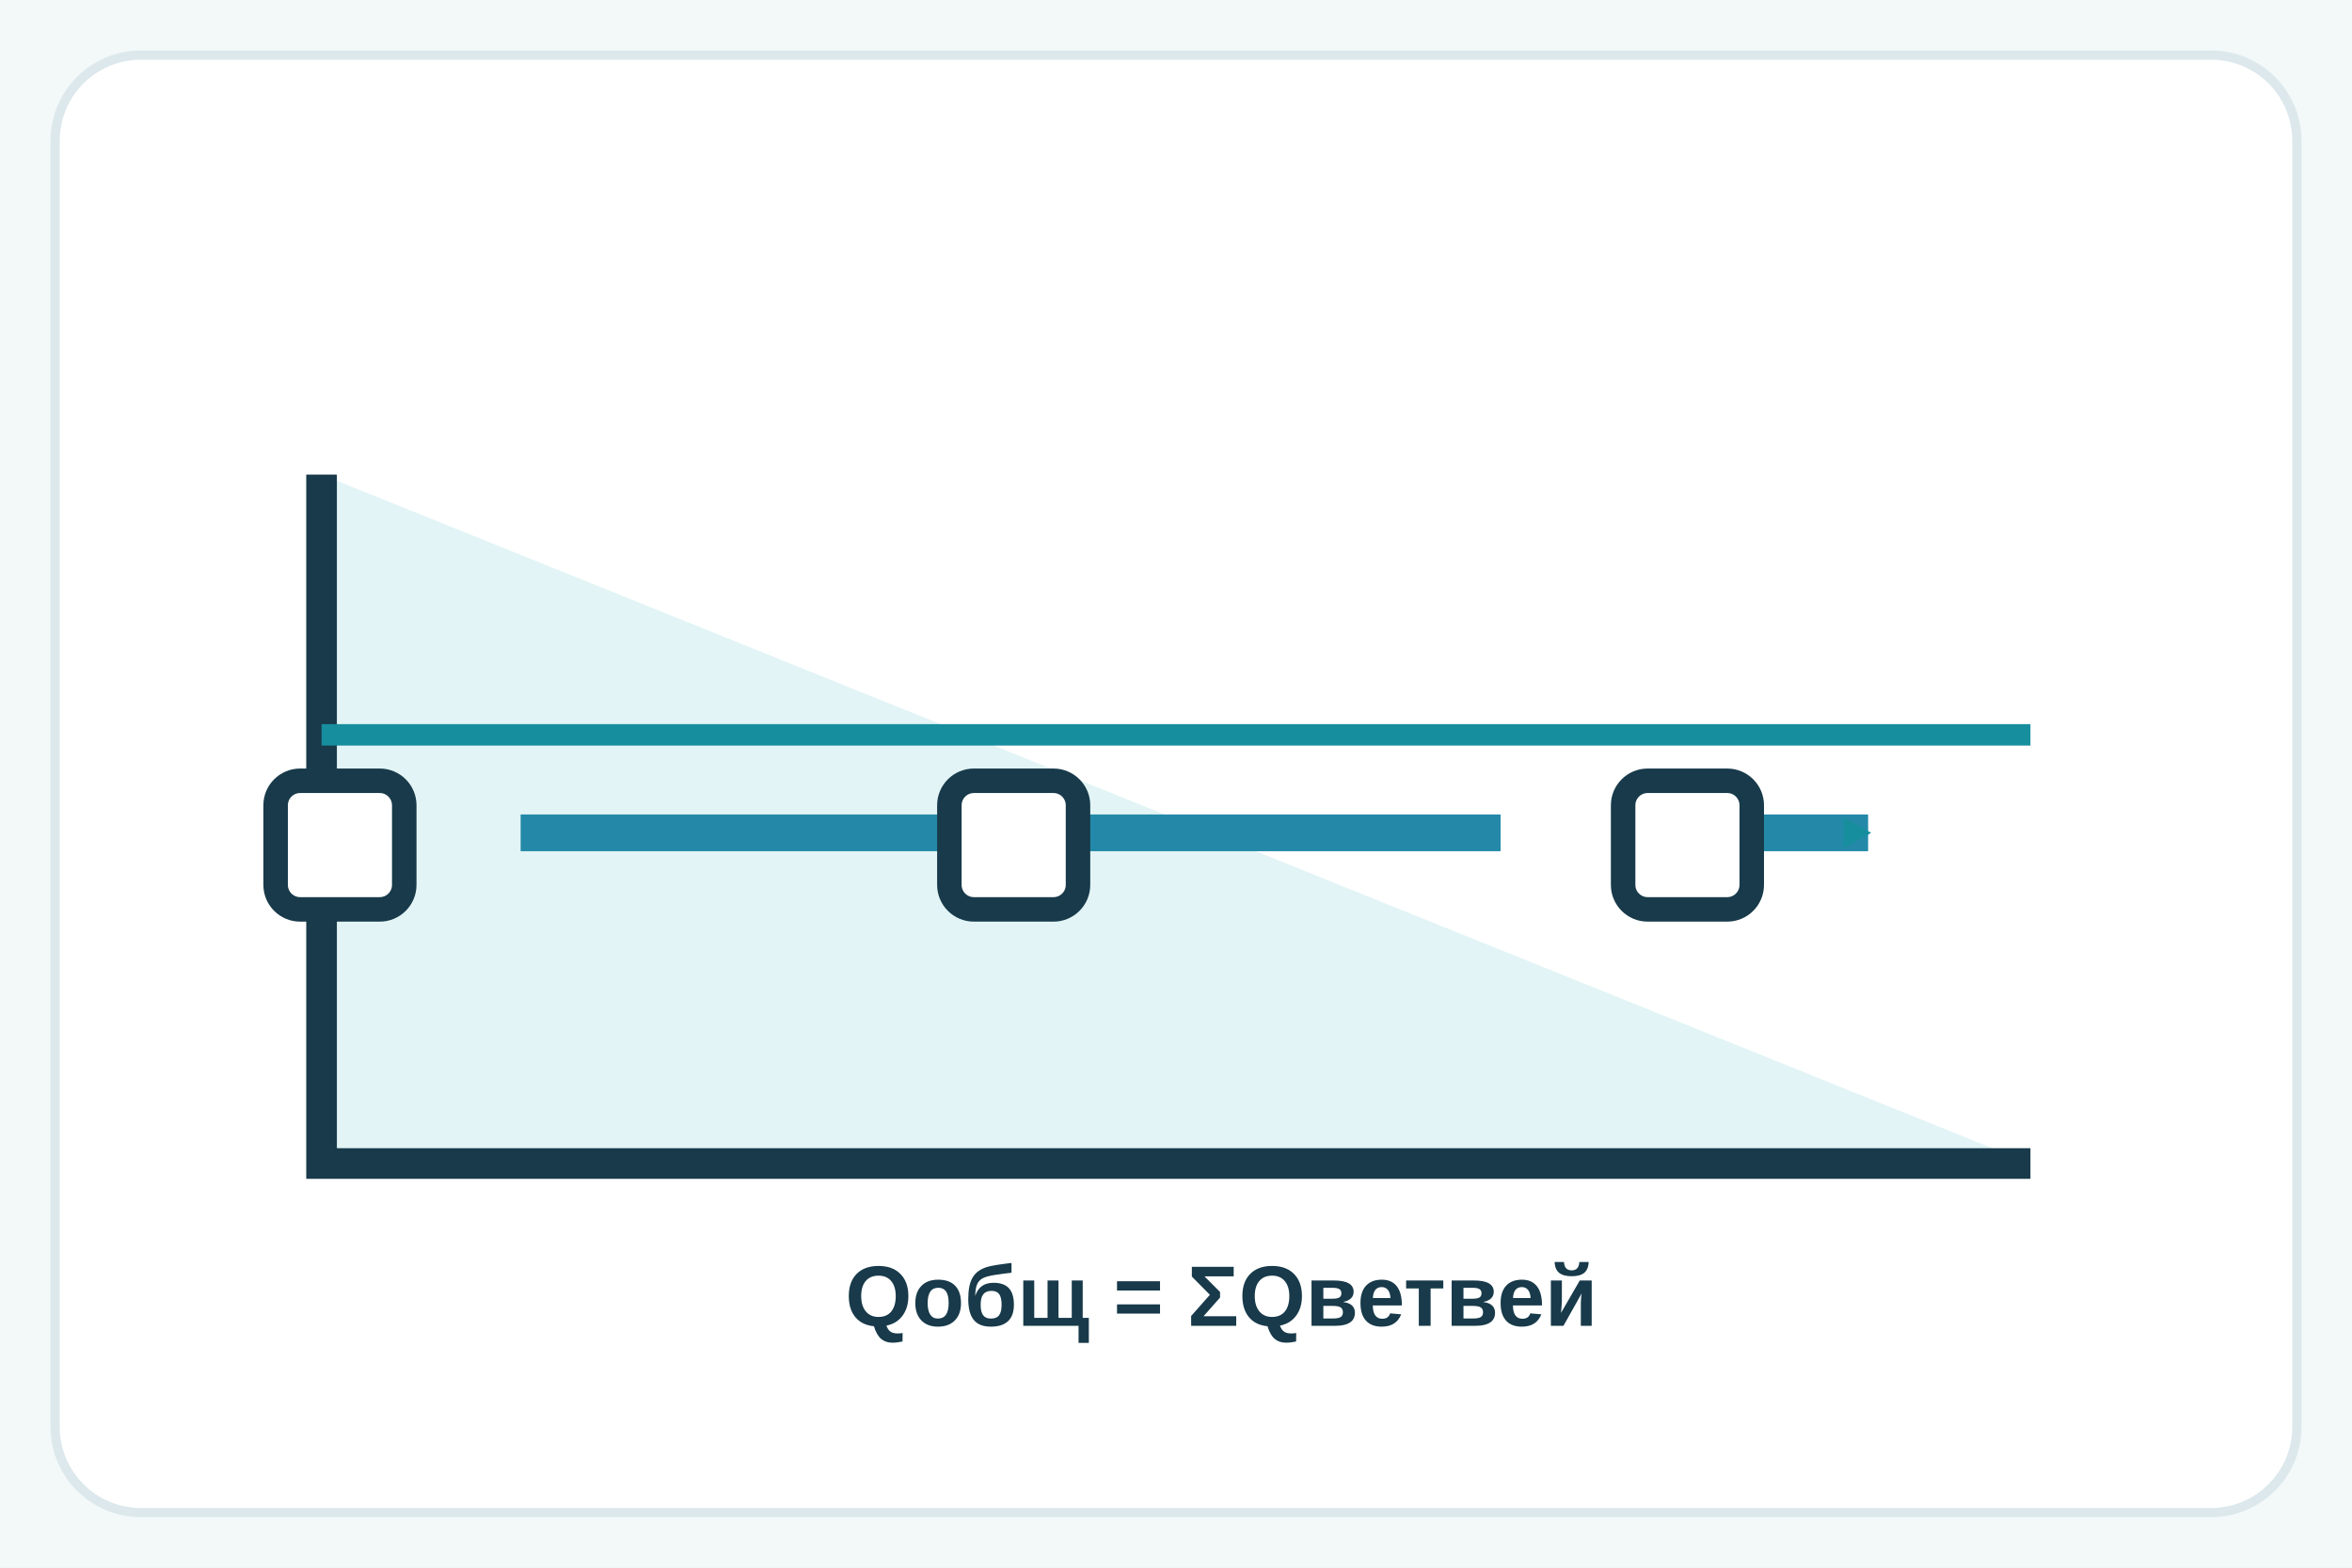
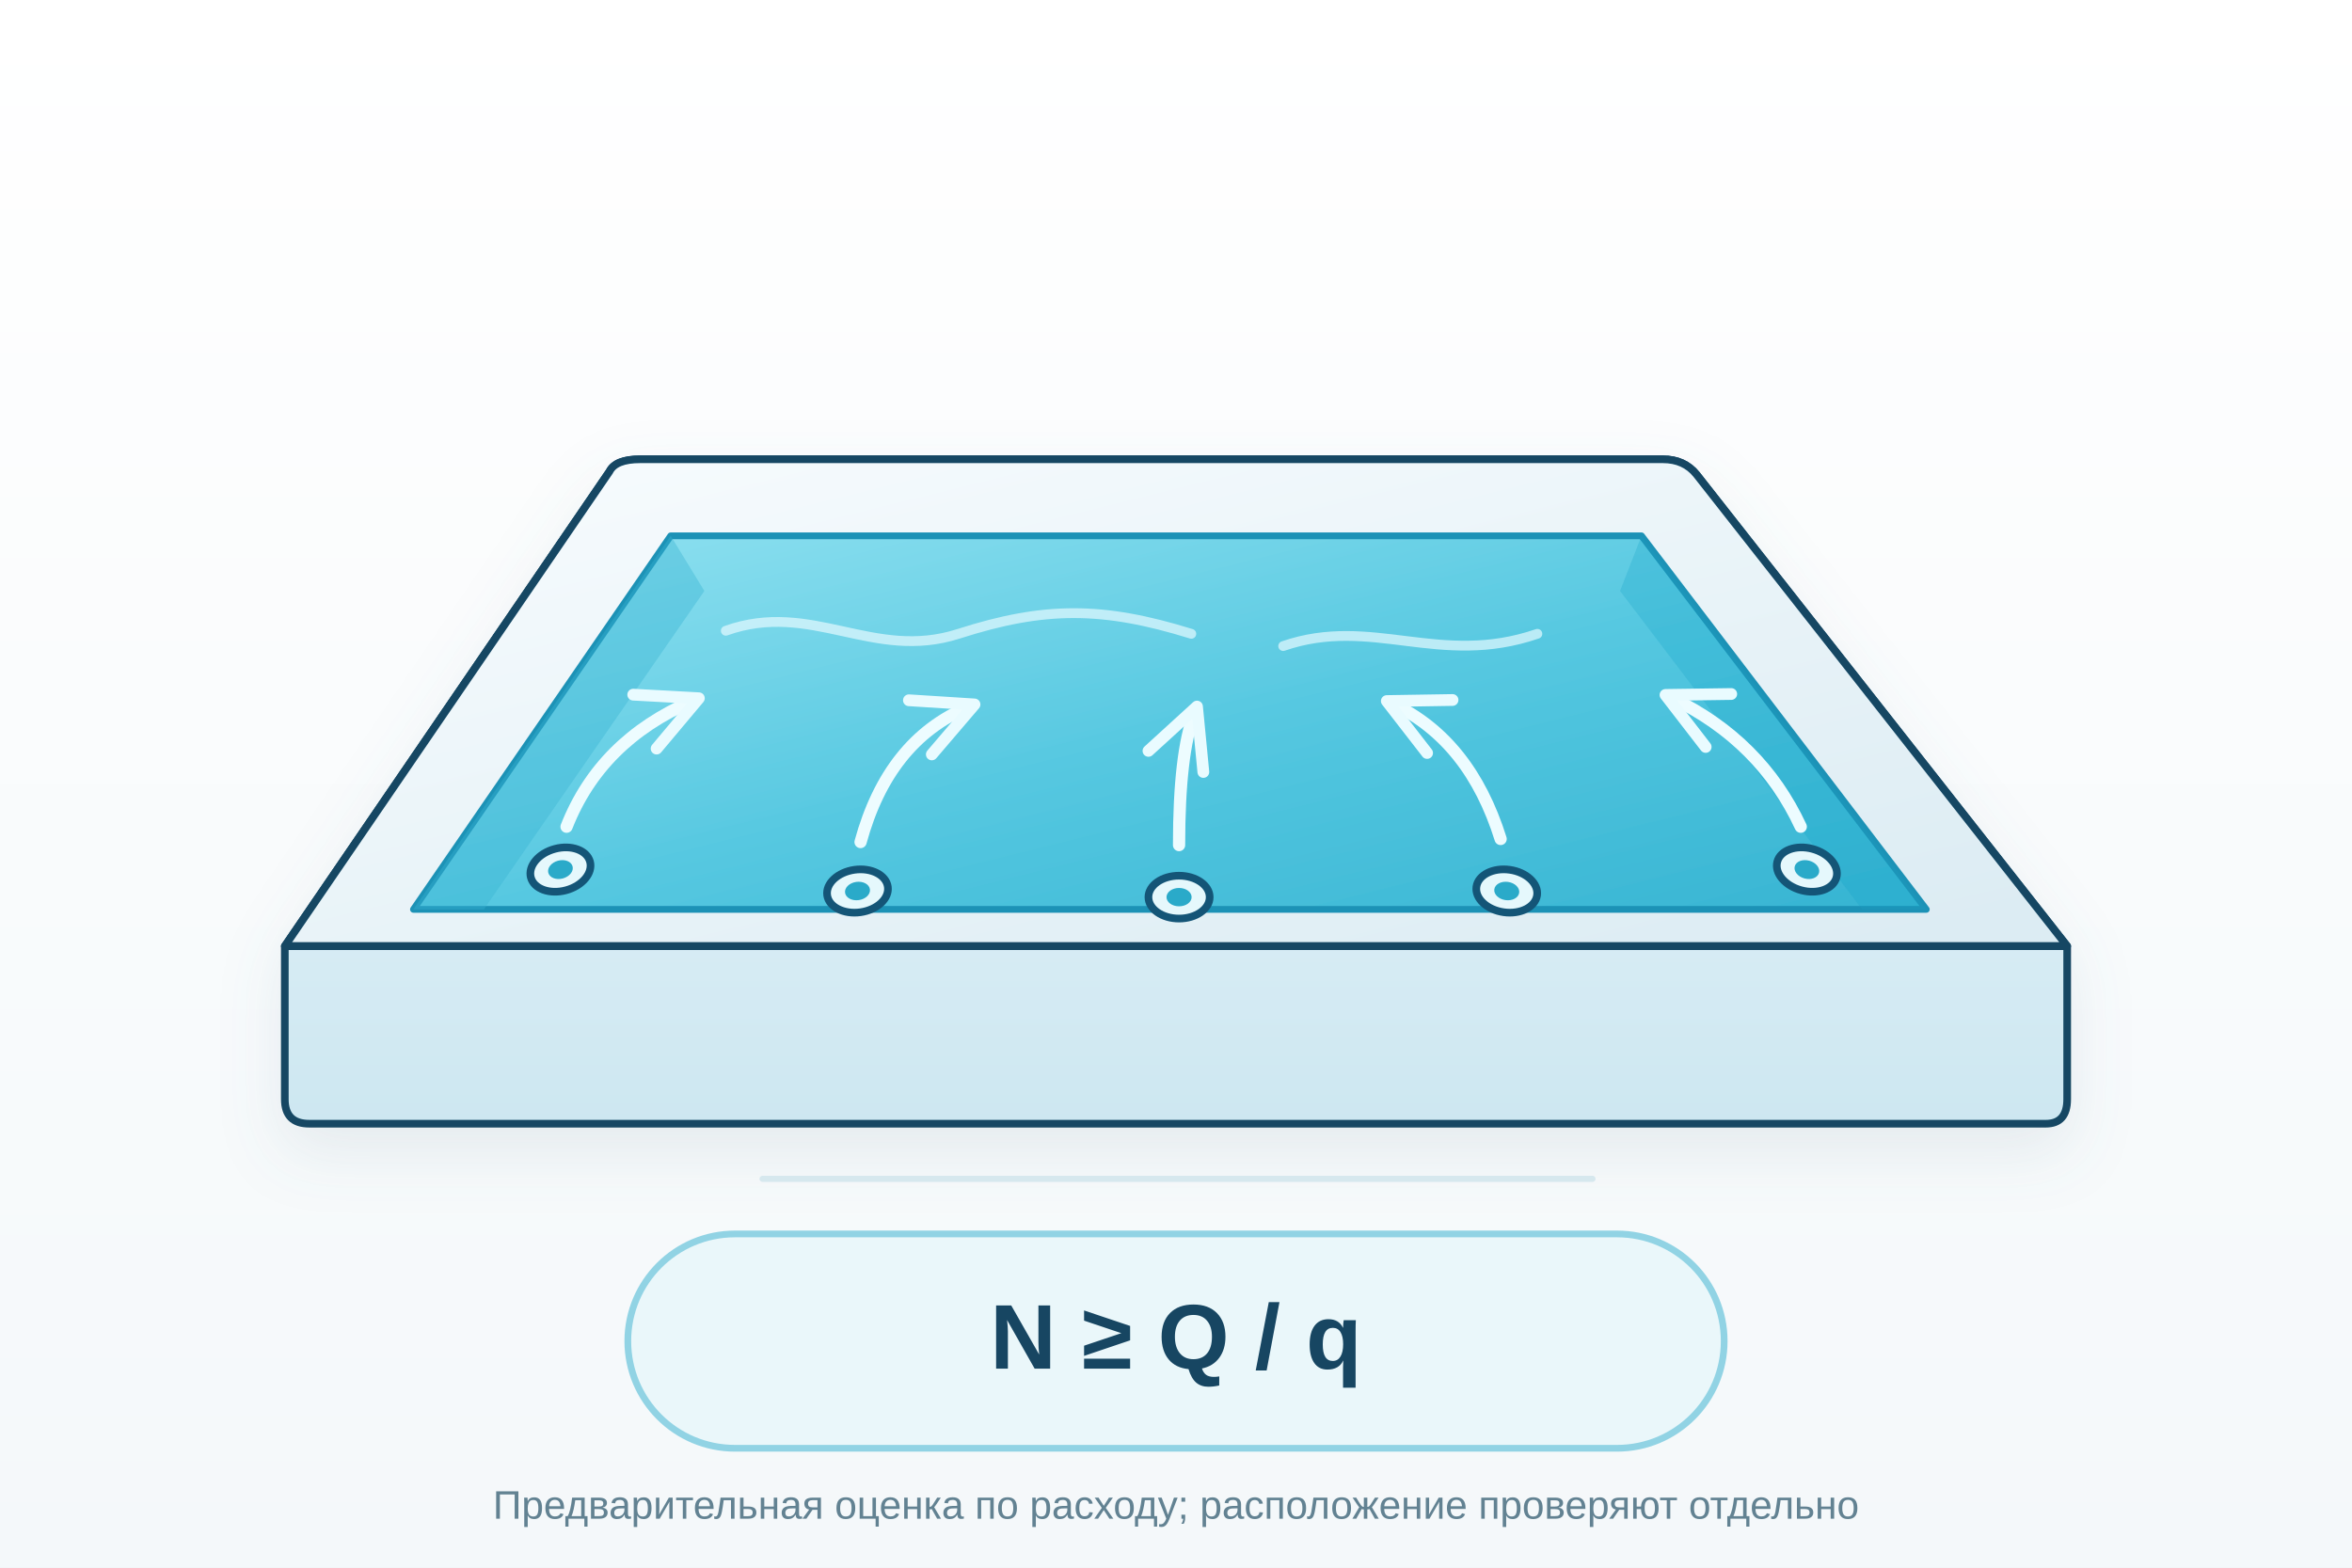
- <svg xmlns="http://www.w3.org/2000/svg" width="768" height="512" viewBox="0 0 768 512">
+ <svg xmlns="http://www.w3.org/2000/svg" width="768" height="512" viewBox="0 0 768 512" role="img" aria-labelledby="title desc">
  <defs>
-     <marker id="arrow" markerWidth="12" markerHeight="12" refX="9" refY="6" orient="auto" markerUnits="userSpaceOnUse">
-       <path d="M1 1l9 5-9 5z" fill="#178e9e" />
+     <linearGradient id="bg" x1="0" y1="0" x2="0" y2="1">
+       <stop stop-color="#ffffff" />
+       <stop offset="1" stop-color="#f4f8fa" />
+     </linearGradient>
+     <linearGradient id="rim" x1="0" y1="0" x2="0.9" y2="1">
+       <stop stop-color="#f8fcfe" />
+       <stop offset="1" stop-color="#dcecf3" />
+     </linearGradient>
+     <linearGradient id="basin" x1="0" y1="0" x2="0" y2="1">
+       <stop stop-color="#f0f8fb" />
+       <stop offset="1" stop-color="#cde7f1" />
+     </linearGradient>
+     <linearGradient id="water" x1="0" y1="0" x2="1" y2="1">
+       <stop stop-color="#92e2f1" />
+       <stop offset=".54" stop-color="#54c7e0" />
+       <stop offset="1" stop-color="#36b4d2" />
+     </linearGradient>
+     <filter id="shade" x="-20%" y="-20%" width="150%" height="160%">
+       <feDropShadow dx="0" dy="8" stdDeviation="10" flood-color="#64889b" flood-opacity=".13" />
+     </filter>
+     <marker id="flow-arrow" viewBox="0 0 10 10" refX="8" refY="5" markerWidth="6" markerHeight="6" orient="auto">
+       <path d="M1 1L9 5L1 9" fill="none" stroke="#e9fbff" stroke-width="1.6" stroke-linecap="round" stroke-linejoin="round" />
    </marker>
+     <style>.edge{stroke:#124764;stroke-width:2.5;stroke-linecap:round;stroke-linejoin:round}.flow{stroke:#edfcff;stroke-width:4;stroke-linecap:round;fill:none;marker-end:url(#flow-arrow)}.text{font-family:Arial,Helvetica,sans-serif;fill:#174662}</style>
  </defs>
-   <style>.pipe{fill:#eaf5f7;stroke:#183a4a;stroke-width:14;stroke-linejoin:round}.pipe.thin{stroke-width:10}.water{fill:none;stroke:#2489a8;stroke-width:12;stroke-linecap:round}.water.thin{stroke-width:8}.pool{fill:#cbeef0;stroke:#183a4a;stroke-width:12;stroke-linejoin:round}.soft-stroke{fill:#eaf5f7;stroke:#183a4a;stroke-width:10}.label{font:800 28px "Source Sans Pro",Arial,sans-serif;fill:#183a4a}.small{font:700 20px "Source Sans Pro",Arial,sans-serif;fill:#426775}</style>
-   <rect width="768" height="512" fill="#f3f8f9" />
-   <rect x="18" y="18" width="732" height="476" rx="28" fill="#fff" stroke="#dce8eb" stroke-width="3" />
+   <rect width="768" height="512" fill="url(#bg)" />
+   <g filter="url(#shade)">
+     <path d="M93 309L199 154Q201 150 209 150H543Q550 150 554 155L675 309V359Q675 367 668 367H101Q93 367 93 359Z" fill="url(#basin)" class="edge" />
+     <path d="M93 309L199 154Q201 150 209 150H543Q550 150 554 155L675 309Z" fill="url(#rim)" class="edge" />
+     <path d="M135 297L219 175H536L629 297Z" fill="url(#water)" stroke="#1e92b6" stroke-width="2.2" stroke-linejoin="round" />
+     <path d="M135 297L219 175L230 193L158 297Z" fill="#36b3d1" opacity=".38" />
+     <path d="M629 297L536 175L529 193L608 297Z" fill="#0e9dc4" opacity=".24" />
+     <path d="M93 309H675" stroke="#124764" stroke-width="2.5" />
+   </g>
+   <path d="M237 206C265 196 285 216 313 207S360 198 389 207M419 211C448 201 470 218 502 207" stroke="#e4faff" stroke-width="3.2" opacity=".7" stroke-linecap="round" fill="none" />
  <g>
-     <path d="M105 155v225h558" fill="#e2f4f5" stroke="#183a4a" stroke-width="10" />
-     <path d="M105 240h558" stroke="#178e9e" stroke-width="7" />
-     <path d="M170 272h140m40 0h140m40 0h80" stroke="#2489a8" stroke-width="12" marker-end="url(#arrow)" />
-     <rect x="90" y="255" width="42" height="42" rx="8" fill="#fff" stroke="#183a4a" stroke-width="8" />
-     <rect x="310" y="255" width="42" height="42" rx="8" fill="#fff" stroke="#183a4a" stroke-width="8" />
-     <rect x="530" y="255" width="42" height="42" rx="8" fill="#fff" stroke="#183a4a" stroke-width="8" />
-     <text x="276" y="433" class="label">Qобщ = ΣQветвей</text>
+     <g fill="#e5f8fc" stroke="#145577" stroke-width="2.5">
+       <ellipse cx="183" cy="284" rx="10" ry="7" transform="rotate(-15 183 284)" />
+       <ellipse cx="280" cy="291" rx="10" ry="7" transform="rotate(-8 280 291)" />
+       <ellipse cx="385" cy="293" rx="10" ry="7" />
+       <ellipse cx="492" cy="291" rx="10" ry="7" transform="rotate(8 492 291)" />
+       <ellipse cx="590" cy="284" rx="10" ry="7" transform="rotate(15 590 284)" />
+     </g>
+     <g fill="#2aaac9">
+       <ellipse cx="183" cy="284" rx="4.1" ry="3" transform="rotate(-15 183 284)" />
+       <ellipse cx="280" cy="291" rx="4.1" ry="3" transform="rotate(-8 280 291)" />
+       <ellipse cx="385" cy="293" rx="4.1" ry="3" />
+       <ellipse cx="492" cy="291" rx="4.1" ry="3" transform="rotate(8 492 291)" />
+       <ellipse cx="590" cy="284" rx="4.1" ry="3" transform="rotate(15 590 284)" />
+     </g>
  </g>
+   <path d="M185 270Q196 242 226 229" class="flow" />
+   <path d="M281 275Q290 242 316 231" class="flow" />
+   <path d="M385 276Q385 246 390 233" class="flow" />
+   <path d="M490 274Q480 242 455 230" class="flow" />
+   <path d="M588 270Q575 242 546 228" class="flow" />
+   <path d="M249 385H520" stroke="#d6e8ee" stroke-width="2" stroke-linecap="round" />
+   <rect x="205" y="403" width="358" height="70" rx="35" fill="#eaf7fa" stroke="#91d3e4" stroke-width="2.2" />
+   <text x="384" y="447" class="text" font-size="30" font-weight="700" text-anchor="middle">N ≥ Q / q</text>
+   <text x="384" y="496" font-family="Arial,Helvetica,sans-serif" fill="#628292" font-size="13" text-anchor="middle">Предварительная оценка по расходу; расположение проверяют отдельно</text>
</svg>
